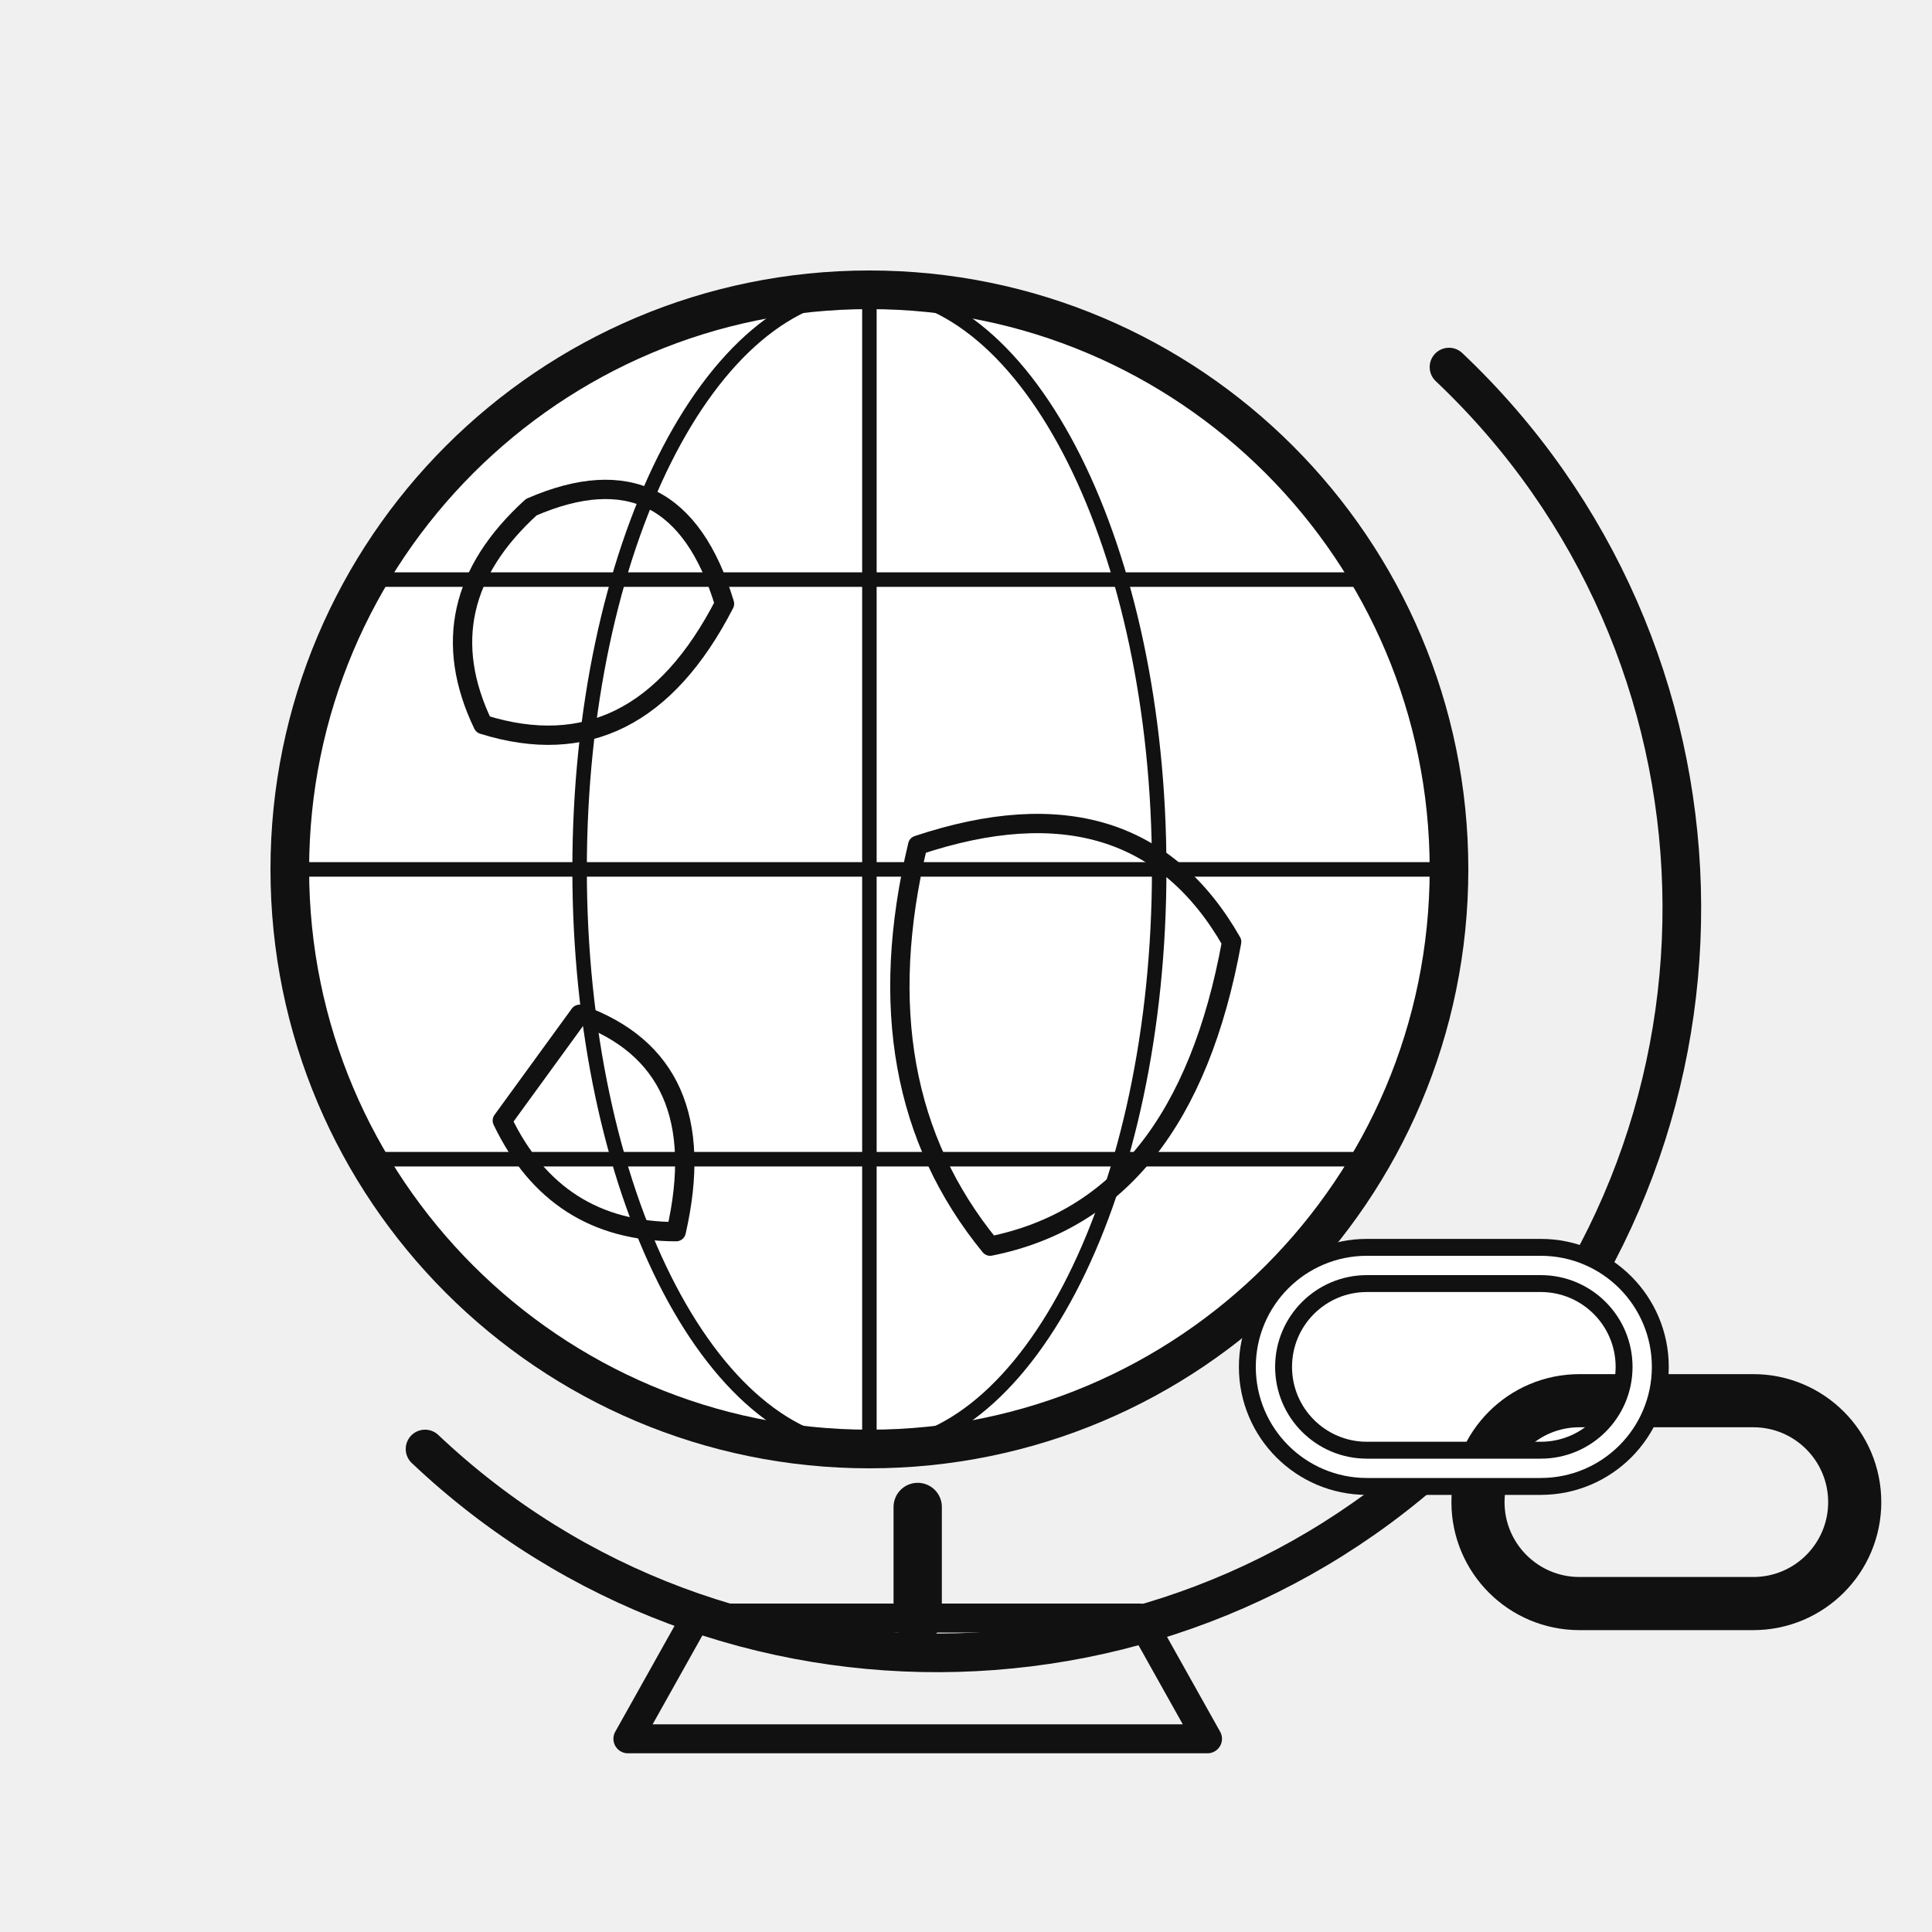
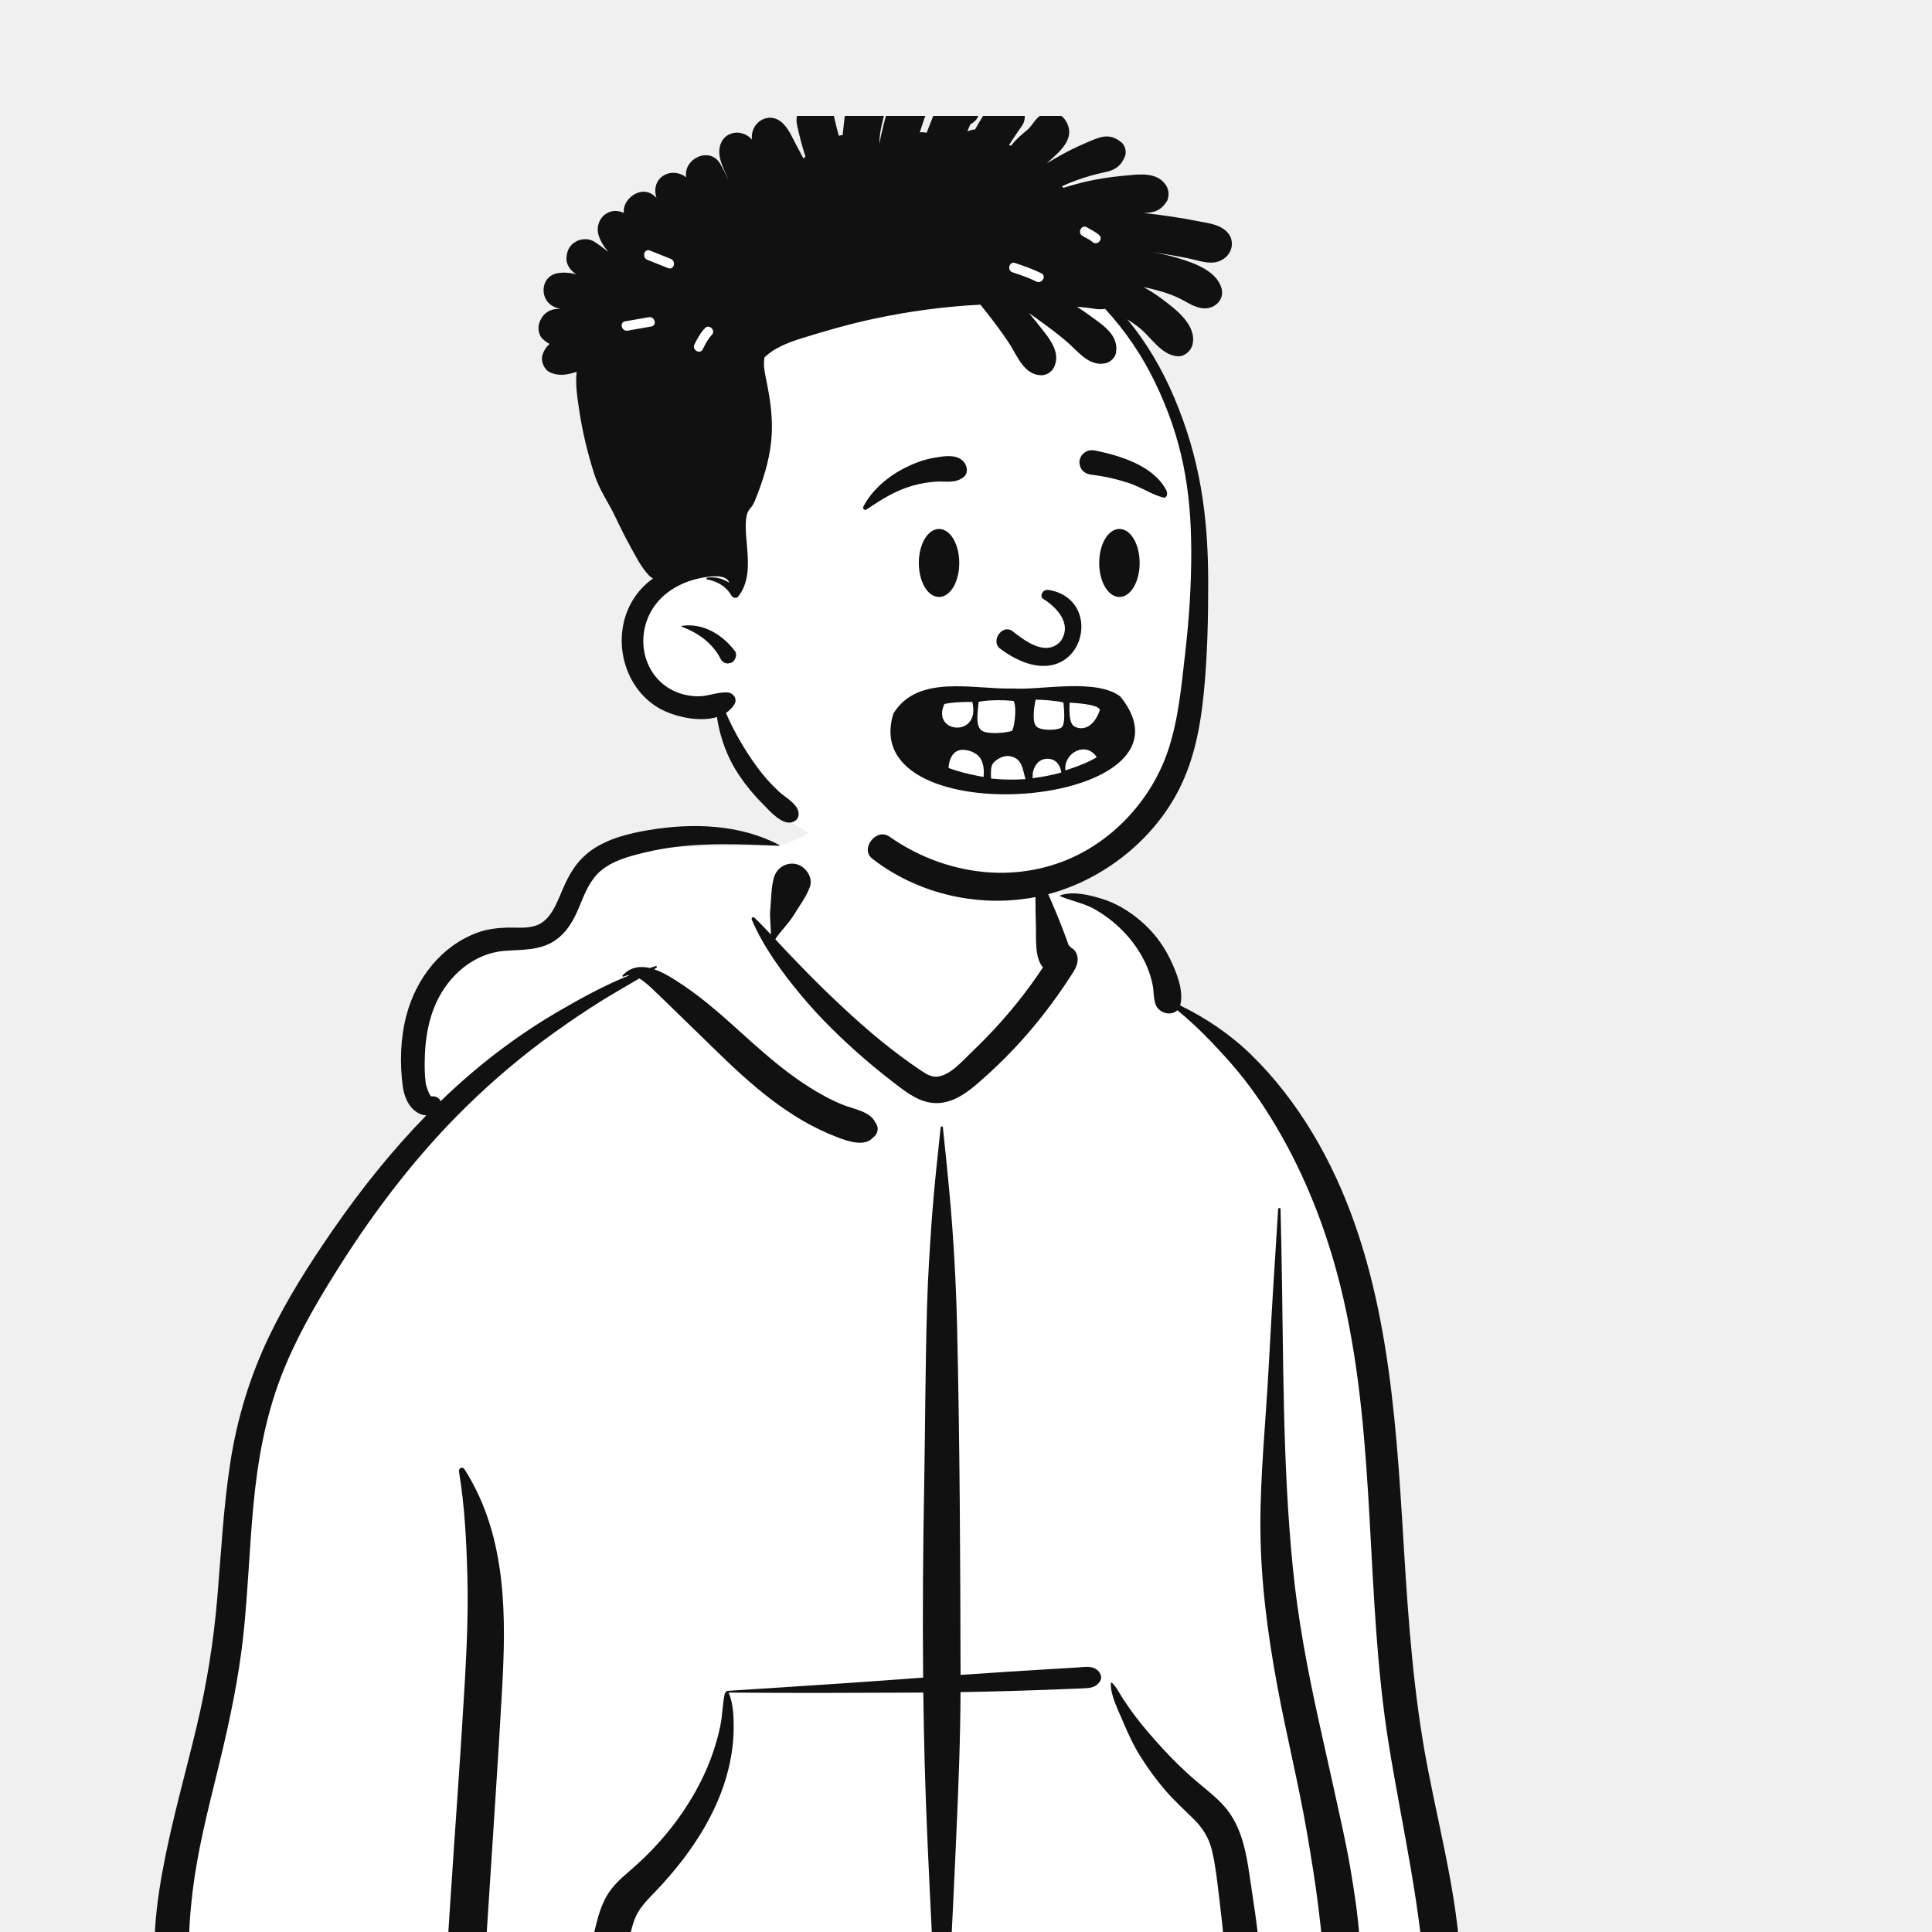
- <svg xmlns="http://www.w3.org/2000/svg" viewBox="0 0 400 400" fill="none" stroke="#111" stroke-linecap="round" stroke-linejoin="round">
-   <path d="M130 360 H250 L236 335 H144 Z" fill="url(#cross-hatch)" stroke-width="6" />
-   <path d="M190 335 V312" stroke-width="10" />
-   <path d="M88 300 A140 140 0 0 0 300 76" stroke-width="8" />
-   <circle cx="180" cy="180" r="120" fill="#fff" stroke-width="8" />
-   <path d="M180 60 A120 120 0 0 1 180 300 A60 120 0 0 1 180 60 Z" fill="url(#hatch)" stroke="none" opacity="0.6" />
-   <g stroke-width="3">
-     <ellipse cx="180" cy="180" rx="60" ry="120" />
-     <path d="M180 60 V300 M60 180 H300 M74 120 H286 M74 240 H286" />
-   </g>
-   <path d="M110 105 Q140 92 150 125 Q132 160 100 150 Q88 125 110 105 Z M190 175 Q235 160 255 195 Q245 250 205 258 Q178 225 190 175 Z M120 210 Q148 220 140 255 Q115 255 104 232 Z" fill="url(#cross-hatch)" stroke-width="4" />
-   <g stroke-width="11">
-     <rect x="262" y="262" width="78" height="42" rx="21" fill="#fff" />
-     <rect x="306" y="290" width="78" height="42" rx="21" />
-   </g>
-   <g stroke="#fff" stroke-width="4">
-     <rect x="262" y="262" width="78" height="42" rx="21" />
-   </g>
+ <svg xmlns="http://www.w3.org/2000/svg" viewBox="0 0 400 400">
+   <svg x="10" y="24" width="380" height="376" viewBox="184 210 940 1130" preserveAspectRatio="xMidYMax meet">
+     <g transform="translate(147, 639)">
+       <path d="M790.748 749.543C810.074 748.61 802.301 714.805 800.914 702.39C785.613 657.046 789.21 607.574 783.192 560.046C779.443 515.678 774.626 471.448 770.574 427.114C762.616 337.12 705.469 153.916 640.254 124.453C632.039 88.407 598.108 54.759 555.178 54.759C525.898 20.1 490.655 -4.293 445.452 0.632C426.772 1.482 408.656 21.294 390.757 25.12C380.735 26.502 291.795 22.945 273.979 33.526C261.569 39.898 250.366 51.673 254.015 66.664C259.837 84.826 241.744 65.174 204.001 84.559C127.038 130.782 173.028 192.619 175.066 194.535C127.038 261.358 85.059 315.57 65.636 397.247C53.048 457.886 54.465 520.485 43.918 581.435C40.194 602.569 34.481 622.98 28.299 643.503C21.599 670.362 18.341 737.306 14.648 737.904C7.921 739.575 18.536 753.387 25.664 753.398C223.288 786.179 424.026 754.756 622.712 749.622C678.705 747.675 734.758 747.226 790.748 749.543Z" fill="#ffffff" />
+       <path d="M391.006 83.962C391.006 104.994 464.036 183.146 489.239 177.99C506.041 174.553 531.428 152.137 565.399 110.741V83.962L558.062 54.809C599.622 56.274 632.224 89.218 640.254 124.453C704.817 153.622 761.472 333.472 770.32 424.387L770.574 427.114C774.626 471.448 779.443 515.678 783.192 560.046C789.21 607.574 785.613 657.046 800.914 702.39L801.005 703.16C802.601 716.144 809.687 748.629 790.748 749.543C734.758 747.226 678.705 747.675 622.712 749.622C424.026 754.756 223.288 786.179 25.664 753.398C18.536 753.387 7.921 739.575 14.648 737.904C18.341 737.306 21.599 670.362 28.299 643.503L29.571 639.259C35.26 620.162 40.451 601.112 43.918 581.435C54.465 520.485 53.048 457.886 65.636 397.247C85.059 315.57 127.038 261.358 175.066 194.535C173.028 192.619 127.038 130.782 204.001 84.559C241.744 65.174 259.837 84.826 254.015 66.664C250.366 51.673 261.569 39.898 273.979 33.526C291.795 22.945 380.735 26.502 390.757 25.12C395.413 24.125 400.083 22.048 404.774 19.505L403.961 22.215C395.324 51.161 391.006 71.743 391.006 83.962Z" fill="#ffffff" />
+       <path d="M491.219 200.433C491.311 199.528 492.531 199.53 492.625 200.433L494.02 213.902C495.718 230.352 497.352 246.77 498.537 263.297C500.014 283.906 501.002 304.51 501.478 325.165C503.138 397.102 503.468 469.077 503.608 541.032C513.339 540.358 523.071 539.709 532.808 539.081C539.414 538.654 546.021 538.245 552.628 537.842L569.475 536.821L576.411 536.395C581.098 536.105 586.423 534.925 589.7 539.077C591.012 540.739 591.67 542.899 590.447 544.872C587.626 549.423 583.293 549.264 578.392 549.461C573.768 549.648 569.144 549.831 564.52 550.009C554.611 550.394 544.703 550.757 534.791 551.035C524.389 551.327 513.992 551.564 503.594 551.741C503.489 582.118 502.232 612.456 500.873 642.799L500.258 656.454C498.595 693.38 496.806 730.338 494.265 767.215C494.056 770.234 489.785 770.228 489.578 767.215C486.716 725.686 484.828 684.068 482.956 642.483C481.598 612.332 480.808 582.173 480.432 552.01C479.057 552.019 477.683 552.038 476.309 552.043C437.282 552.213 398.265 552.383 359.238 552.017C359.303 552.094 359.367 552.171 359.41 552.273C362.234 558.94 362.503 567.448 362.434 574.603C362.355 582.809 361.25 590.915 359.36 598.895C352.589 627.483 335.123 653.089 315.231 674.258L314.581 674.947C309.889 679.905 304.506 684.886 301.625 691.201C298.682 697.649 297.661 705.191 296.209 712.12L296.039 712.916L290.361 739.142C288.557 747.472 288.045 759.621 281.451 765.631C275.299 771.239 267.149 768.31 264.254 761.09C261.993 755.455 264.245 749.266 265.584 743.634L276.075 699.534C277.799 692.342 279.683 685.104 283.403 678.643C287.214 672.026 292.801 667.229 298.502 662.321C309.297 653.027 319.207 642.387 327.588 630.867C335.966 619.351 343.126 606.657 348.147 593.309C350.661 586.627 352.721 579.685 354.142 572.687C355.493 566.046 355.481 559.168 356.926 552.598C357.025 552.144 357.408 551.833 357.847 551.695C357.743 551.402 357.902 551.006 358.312 550.98L390.23 548.929C418.601 547.099 446.972 545.222 475.318 543.077L480.327 542.715C479.938 502.47 480.268 462.217 480.995 421.957C481.661 385.038 481.675 348.109 482.773 311.195C483.319 292.874 484.496 274.596 485.806 256.313C487.146 237.615 489.291 219.075 491.219 200.433ZM191.527 414.498C191.187 412.448 193.766 411.178 194.955 413.053C208.546 434.475 215.099 457.744 217.861 482.813C220.301 504.938 219.582 527.382 218.367 549.565C217.071 573.225 215.559 596.879 214.03 620.526L211.681 656.789L205.786 747.698C205.364 754.201 203.888 760.114 198.289 763.137C197.58 763.729 196.841 764.26 195.98 764.72C192.955 766.337 188.943 765.52 187.194 762.416L187.895 762.878C188.506 763.262 187.82 762.725 185.837 761.268L184.154 759.09C182.931 757.252 182.15 755.445 181.836 753.26C181.348 749.865 181.98 746.141 182.202 742.729L186.066 683.117C189.071 636.774 192.58 590.444 195.225 544.077C196.457 522.467 197.32 500.836 196.736 479.188C196.154 457.66 195.057 435.767 191.527 414.498ZM309.101 15.443L309.855 15.316C336.85 10.832 366.204 11.671 390.875 24.684C391.079 24.791 390.986 25.13 390.757 25.12L382.816 24.803C357.677 23.819 332.616 23.236 307.898 29.142L305.368 29.752C296.466 31.923 287.17 34.581 280.02 40.46C273.186 46.08 269.783 54.749 266.511 62.73L266.073 63.783C262.754 71.666 258.552 79.141 251.275 84.07C241.85 90.453 230.515 89.671 219.708 90.538C200.68 92.067 185.123 105.857 177.383 122.732C172.696 132.95 170.697 144.406 170.301 155.58C170.098 161.269 170.069 167.18 170.827 172.831C171.069 174.638 173.303 181.221 174.442 181.063C176.973 180.712 179.287 182.032 180.076 184.055C186.328 178.015 192.76 172.149 199.399 166.494C215.948 152.401 233.773 139.628 252.545 128.652C266.872 120.274 281.984 111.974 297.633 105.699C296.393 105.673 295.17 105.919 293.987 106.534C293.469 106.805 292.954 106.155 293.363 105.725C298.292 100.539 304.196 99.801 310.148 101.184C311.418 100.78 312.689 100.389 313.965 100.018C314.6 99.833 314.916 100.708 314.398 101.046L312.936 101.98C319.429 104.155 325.804 108.43 330.851 111.804C345.349 121.493 358.11 133.338 371.046 144.961L373.398 147.068C384.785 157.235 396.461 167.115 409.398 175.271C416.17 179.54 423.283 183.489 430.744 186.426C437.143 188.947 447.562 190.534 450.559 197.297C453.223 200.533 452.11 204.663 448.99 206.841C443.728 212.632 433.202 208.891 426.932 206.479C419.373 203.571 412.05 200.076 405.066 195.977C391.507 188.017 379.005 178.12 367.359 167.592C355.196 156.596 343.723 144.915 331.893 133.574C326.767 128.66 321.76 123.631 316.626 118.724L314.048 116.282C311.428 113.825 307.695 109.995 303.704 107.677C296.185 112.162 288.55 116.462 281.099 121.063C270.698 127.485 260.603 134.37 250.664 141.482C231.53 155.173 213.398 170.507 196.565 186.943C165.693 217.085 139.391 251.505 116.414 287.951L114.669 290.729C101.612 311.589 89.265 333.123 80.51 356.173C70.877 381.538 66.192 408.211 63.647 435.136C61.121 461.868 60.269 488.735 57.446 515.442C54.551 542.833 48.847 569.619 42.359 596.355L40.812 602.694C34.941 626.638 28.882 650.583 25.864 675.092C24.253 688.184 23.284 701.455 23.503 714.653C23.723 727.928 25.809 740.909 27.492 754.044C28.137 759.076 23.185 763.276 18.754 763.943C13.658 764.708 9.28 761.457 7.696 756.723C2.758 741.966 1.861 725.653 2.016 710.164C2.172 694.439 4.179 678.817 7.003 663.363C12.557 632.965 21.128 603.196 28.298 573.162C34.617 546.69 38.858 520.172 41.144 493.053C43.517 464.917 44.938 436.687 49.267 408.754C53.54 381.178 61.58 354.838 73.705 329.693C84.745 306.799 98.507 285.25 112.935 264.363C130.456 239 149.699 214.865 171.209 192.875C169.277 192.791 167.293 192.167 165.471 191.031C159.897 187.554 157.301 180.753 156.503 174.543C154.635 160.016 155.086 144.85 158.822 130.647C164.849 107.735 180.491 87.377 203.161 79.118C208.996 76.992 215.199 76.216 221.383 76.063C227.251 75.917 233.66 76.682 239.322 74.822C248.334 71.86 252.197 61.246 255.581 53.2L255.737 52.83C260.076 42.577 265.284 33.789 274.682 27.387C284.709 20.556 297.271 17.449 309.101 15.443ZM565.599 55.991C573.711 53.177 583.853 55.731 591.786 58.189C600.624 60.929 608.791 65.975 615.793 71.968C623.18 78.288 629.285 86.092 633.598 94.81L634.01 95.65C637.949 103.737 642.436 114.839 640.45 123.723C640.393 123.975 640.328 124.218 640.254 124.453C656.349 132.376 671.213 142.3 684.157 154.878C699.229 169.523 711.991 186.188 722.791 204.192C765.684 275.699 773.234 361.579 778.3 443.128L779.563 463.805C782.314 508.454 785.533 552.997 793.896 597.03L794.506 600.209C803.444 646.311 816.24 692.766 814.944 740.06C814.555 754.23 793.613 754.134 793.006 740.06C790.72 687.087 778.358 635.941 769.987 583.796C755.258 492.055 762.638 397.475 741.768 306.653C733.578 271.011 720.891 236.438 702.774 204.623C693.825 188.906 683.586 173.719 671.592 160.16C661.273 148.493 650.548 137.265 638.489 127.457C634.635 131.317 626.936 129.35 624.924 123.723C623.542 119.856 623.945 115.335 623.058 111.284C622.235 107.525 621.1 103.798 619.588 100.258C616.574 93.203 612.15 86.428 607.043 80.718C601.526 74.546 595.185 69.418 588.09 65.184C580.946 60.921 573.133 59.648 565.599 56.533C565.345 56.428 565.321 56.088 565.599 55.991ZM597.115 546.286C597.127 545.914 597.566 545.738 597.836 545.987C600.68 548.604 602.399 552.36 604.492 555.579C606.906 559.291 609.441 562.927 612.099 566.469C617.425 573.565 623.354 580.253 629.33 586.806C634.888 592.9 640.812 598.737 646.957 604.239C653.615 610.202 661.076 615.521 667.125 622.123C679.747 635.899 681.786 654.806 684.449 672.559L684.741 674.48C686.365 685.016 687.82 695.58 689.132 706.159C689.77 711.305 690.406 716.456 690.926 721.615L691.085 723.249C691.548 728.3 691.673 733.424 688.773 737.837C685.668 742.558 678.609 744.213 674.412 739.686C667.201 731.909 668.553 718.095 667.615 708.09C666.84 699.817 665.961 691.554 664.977 683.303L664.476 679.179C663.316 669.793 662.374 660.22 660.227 650.997C658.334 642.875 654.727 636.745 648.809 630.861C642.847 624.934 636.652 619.401 631.149 613.018C625.312 606.248 620.047 598.989 615.303 591.413C611.245 584.933 607.993 577.881 605.013 570.837L604.519 569.664C601.639 562.795 596.89 553.853 597.115 546.286ZM701.227 251.241C701.29 250.283 702.706 250.268 702.727 251.241C702.906 259.481 703.078 267.721 703.249 275.962C704.625 342.364 703.777 408.923 710.439 475.097C713.581 506.298 719.367 537.04 726.062 567.654C729.488 583.319 733.082 598.947 736.497 614.614C739.825 629.883 743.394 645.226 746.034 660.637C748.628 675.784 750.952 691.047 751.995 706.388L752.123 708.389C752.572 715.82 754.715 726.75 750.623 733.337C746.189 740.473 737.7 740.601 732.949 733.789C728.488 727.394 729.597 716.018 728.809 708.389C728.008 700.616 727.161 692.837 726.199 685.082C724.322 669.955 721.849 654.862 719.277 639.838C713.92 608.55 706.15 577.656 700.415 546.418C694.537 514.409 690.359 482.171 690.183 449.581C690.008 416.714 693.487 383.911 695.243 351.116C697.027 317.808 699.055 284.525 701.227 251.241ZM387.547 44.708C389.33 38.705 395.622 34.952 401.76 36.638C407.385 38.184 412.029 45.011 409.83 50.852C407.43 57.225 403.236 62.66 399.7 68.454C396.434 73.806 391.67 78.022 388.343 83.279L392.009 87.232C393.843 89.204 395.683 91.163 397.543 93.09L403.937 99.713C408.918 104.861 413.929 109.981 419.082 114.951C434.234 129.566 449.626 143.701 466.595 156.217C470.458 159.065 474.351 161.897 478.353 164.549L479.845 165.537C482.591 167.335 485.654 169.102 488.971 168.798C497.03 168.058 504.313 159.498 509.851 154.171L510.141 153.894C523.866 140.835 536.575 126.557 547.686 111.205C550.153 107.794 552.542 104.325 554.868 100.815C549.496 94.54 550.779 82.29 550.483 74.68C550.274 69.329 550.258 63.977 550.229 58.623L550.214 57.543C550.149 54.077 549.993 50.752 552.242 47.901C552.373 47.736 552.644 47.74 552.811 47.828C555.892 49.442 556.841 52.145 558.156 55.177L558.293 55.492C559.893 59.13 561.425 62.803 562.975 66.463C564.598 70.296 566.086 74.183 567.594 78.061C568.296 79.865 568.966 81.677 569.621 83.498C570.02 84.66 570.433 85.817 570.857 86.972L570.957 87.061C571.517 87.537 571.992 88.038 572.401 88.556C574.12 89.416 575.486 90.984 576.127 93.285C577.522 98.296 574.635 102.383 572.06 106.36C561.6 122.52 549.676 137.919 536.422 151.888C529.838 158.828 522.913 165.456 515.703 171.743L514.442 172.834C507.966 178.4 500.934 183.672 492.284 184.975C482.161 186.498 473.923 181.463 466.174 175.665L465.401 175.083C458.055 169.522 450.857 163.766 443.883 157.745C429.664 145.469 416.137 132.288 404.132 117.827C392.454 103.761 380.911 88.032 373.713 71.108C373.274 70.076 374.428 68.998 375.332 69.859C378.848 73.206 382.231 76.734 385.574 80.308C385.667 75.047 384.696 69.742 385.236 64.448C385.895 58.013 385.705 50.904 387.547 44.708Z" fill="#111111" />
+     </g>
+     <g transform="translate(0 0)">
+       <g transform="translate(342, 190)">
+         <g transform="translate(40 0)">
+           <path d="M67.973 102.4C73.159 96.835 79.792 92.689 87.043 91.365C80.415 94.675 73.936 98.126 67.973 102.4ZM57.815 150.384C56.898 146.143 56.282 141.861 56.088 137.58C57.247 139.342 59.098 140.519 61.177 141.127C59.834 144.134 58.692 147.232 57.815 150.384ZM404.835 216.878C398.849 191.961 370.921 144.034 364.32 134.809C357.152 111.968 396.246 93.65 374.985 75.79C365.359 67.731 352.637 64.879 340.703 62.02C258.073 42.176 169.295 52.184 92.659 88.675C81.002 86.222 68.857 91.016 60.38 99.436C20.555 139.464 74.829 211.686 86.697 256.812C107.059 307.129 65.115 315.594 69.613 358.167C73.108 380.16 95.385 385.973 114.184 389.297C117.197 390.002 121.225 390.108 122.197 393.293C125.243 411.884 135.685 429.602 149.704 441.625C148.478 445.257 149.414 449.666 153.737 452.856C192.905 481.963 242.292 496.53 291.144 493.911C349.362 490.791 379.469 457.423 386.734 448.831C426.903 394.583 422.103 323.009 413.909 258.36C408.201 213.325 415.439 261.018 404.835 216.878Z" fill="#ffffff" />
+           <path d="M225.322 9.542C227.152 3.822 232.332 0.382 238.262 1.092C243.512 1.712 249.132 6.922 248.492 12.672C248.372 13.782 248.212 14.822 248.022 15.802L248.047 15.81L248.072 15.812L247.942 16.192C247.552 18.022 247.012 19.662 246.212 21.212C245.192 24.182 244.212 27.162 243.242 30.152C244.642 30.092 246.072 30.172 247.522 30.442C249.022 26.602 250.532 22.772 252.032 18.922C253.642 14.812 254.772 9.532 257.952 6.352C262.022 2.292 269.082 1.452 274.042 4.352C279.282 7.412 281.152 12.852 280.012 18.682C279.432 21.655 277.445 23.725 274.987 25.025L274.722 25.162L272.832 29.642C273.412 29.392 274.012 29.162 274.662 28.972C275.682 28.672 276.682 28.482 277.662 28.402C280.362 23.512 283.332 18.762 286.402 14.102C289.932 8.742 296.832 6.462 302.622 9.852C307.802 12.882 310.582 20.842 306.872 26.072C304.052 30.042 301.382 34.092 298.752 38.182C299.202 38.262 299.652 38.362 300.082 38.492C300.282 38.222 300.492 37.952 300.712 37.682C303.582 34.122 306.922 31.452 310.352 28.492C313.562 25.712 315.042 21.342 319.262 19.232C324.572 16.582 330.972 17.852 334.132 23.132C340.912 34.442 329.532 42.702 322.252 49.552C328.582 45.602 335.172 41.992 341.932 38.872C345.732 37.122 349.592 35.432 353.512 33.972C359.322 31.812 364.022 32.503 368.792 36.522C370.922 38.322 371.982 42.253 371.002 44.872C369.102 49.892 366.102 52.942 360.842 54.392C357.142 55.412 353.352 56.102 349.652 57.172C343.452 58.952 337.432 61.122 331.592 63.832C332.012 64.092 332.412 64.372 332.782 64.692C337.142 63.282 341.582 62.062 346.042 61.022C353.439 59.287 360.967 58.115 368.529 57.382L371.041 57.148C380.107 56.279 391.008 54.673 396.572 63.352C398.402 66.212 398.602 70.932 396.572 73.762C392.692 79.202 388.832 80.282 382.412 80.382C388.732 81.052 395.042 81.882 401.322 82.852C405.65 83.512 409.979 84.26 414.289 85.09L416.442 85.512C421.692 86.562 427.552 87.172 432.062 90.212C441.902 96.852 437.282 109.782 426.382 111.162C421.112 111.822 415.262 109.592 410.092 108.552C405.072 107.542 400.032 106.652 394.972 105.872C392.352 105.462 389.732 105.102 387.102 104.772C392.452 105.542 397.762 106.632 402.932 108.172L404.368 108.605C414.363 111.651 427.854 116.503 430.972 127.182C432.862 133.672 427.692 139.332 421.432 139.712C415.612 140.062 410.762 136.592 405.822 134.032C402.222 132.172 398.562 130.782 394.682 129.592C390.672 128.362 386.582 127.342 382.462 126.512C385.944 128.43 389.334 130.538 392.589 132.896L394.086 134.002C402.737 140.448 415.93 150.428 412.882 162.512C411.922 166.322 407.672 169.962 403.592 169.572C392.972 168.582 387.112 157.272 379.102 151.212C377.012 149.632 374.722 148.072 372.322 146.552C384.462 161.032 394.122 177.772 401.472 195.062C417.625 233.099 422.581 268.326 422.7 309.225L422.702 310.492C422.722 333.052 422.212 356.022 420.012 378.482C417.972 399.232 414.232 419.712 404.822 438.503C389.052 470.012 358.322 494.552 324.432 503.892C286.722 514.292 244.572 506.162 213.682 482.162C205.802 476.042 216.252 462.753 224.302 468.402C256.452 490.952 298.032 498.092 334.932 482.832C364.202 470.732 387.772 444.702 397.762 414.732C404.12 395.665 405.972 375.336 408.24 355.466L408.392 354.142C410.792 333.362 412.182 312.442 412.162 291.522C412.132 252.672 406.552 220.692 389.462 185.452C381.422 168.852 370.992 153.503 358.532 140.032C354.752 140.802 350.732 139.722 346.912 139.312C344.962 139.102 343.012 138.902 341.062 138.722C343.054 140.01 345.007 141.349 346.928 142.719L349.446 144.535C357.328 150.18 367.328 156.609 365.302 167.522C364.752 170.472 361.812 173.182 358.962 173.852C348.632 176.312 341.532 166.272 334.552 160.312C328.482 155.132 322.132 150.492 315.662 145.842C314.192 144.792 312.712 143.742 311.222 142.702C312.622 144.334 313.983 145.991 315.312 147.664L317.276 150.153C323.218 157.589 331.784 167.253 326.492 176.892C324.992 179.612 321.792 181.422 318.692 181.362C308.032 181.142 303.792 169.042 298.792 161.402C294.492 154.852 289.822 148.682 284.992 142.512C283.662 140.822 282.322 139.132 280.962 137.442C258.572 138.602 236.262 141.562 214.342 146.292C199.282 149.542 184.472 153.753 169.772 158.362L168.55 158.75C160.595 161.312 152.398 164.59 146.662 170.212C145.843 174.085 146.471 178.17 147.255 182.038L147.865 184.998C150.38 197.379 152.094 209.531 150.812 222.242C149.482 235.352 145.532 247.142 140.712 259.322C138.432 265.062 136.072 264.022 135.262 270.182C134.641 274.874 135.025 279.717 135.449 284.449L135.803 288.46C136.692 298.967 137.139 310.422 130.252 319.092C129.182 320.422 126.892 319.892 126.132 318.562C125.832 318.032 125.512 317.522 125.162 317.032C121.842 312.222 116.752 309.482 110.932 308.422C110.192 308.292 110.482 307.302 111.102 307.222C116.022 306.642 120.682 307.872 124.642 310.412C122.764 303.918 108.226 307.076 103.446 308.338L103.282 308.382C97.322 309.982 91.682 312.582 86.712 316.262C76.712 323.662 70.932 335.202 71.222 347.632C71.512 359.852 77.822 371.142 88.662 376.992C93.892 379.812 99.842 381.172 105.762 381.112C111.942 381.052 117.442 378.342 123.632 378.722C127.212 378.942 129.952 382.782 127.882 386.132C126.502 388.372 124.702 390.132 122.622 391.482C127.692 403.172 134.162 414.322 141.622 424.612C145.752 430.322 150.432 435.592 155.582 440.402C159.602 444.162 168.312 448.512 167.822 454.782C167.652 457.042 166.482 458.422 164.422 459.262C158.017 461.88 150.23 452.864 145.946 448.518L145.602 448.172C140.262 442.852 135.392 436.972 131.152 430.732C123.632 419.652 118.962 407.162 117.032 394.042C106.762 397.132 93.162 394.232 84.782 390.442C58.442 378.542 49.832 343.072 65.842 319.452C68.942 314.882 72.822 310.972 77.242 307.812C76.272 307.282 75.362 306.602 74.552 305.742C70.071 300.982 66.903 294.771 63.759 289.046L63.382 288.362C60.591 283.322 57.958 278.203 55.489 273.005L54.572 271.052C49.062 259.202 44.232 254.022 40.302 241.562C36.522 229.542 33.542 217.292 31.612 204.832L31.099 201.533C29.983 194.303 28.927 186.572 29.742 179.232C24.132 181.062 18.492 182.192 12.942 179.442C9.282 177.632 7.262 172.352 8.512 168.562C9.422 165.772 10.942 163.582 12.872 161.862C11.722 161.282 10.642 160.542 9.692 159.722L8.862 159.003C5.502 156.082 5.262 150.532 7.302 146.872C7.502 146.522 7.702 146.162 7.892 145.812C9.832 142.342 13.842 140.072 17.802 140.132C18.442 140.142 19.082 140.142 19.732 140.132C17.882 139.722 16.072 139.092 14.352 138.032C6.592 133.262 7.572 120.332 16.962 118.052C20.902 117.102 25.252 117.492 29.592 118.512C29.432 118.422 29.272 118.332 29.112 118.232C25.832 116.222 23.082 112.292 23.392 108.262C23.732 103.802 25.172 100.622 29.112 98.282C32.532 96.262 37.372 96.072 40.772 98.282C43.722 100.212 46.612 102.342 49.392 104.632C46.602 101.202 44.182 97.472 43.202 93.512C41.992 88.582 44.012 83.212 48.452 80.612C51.992 78.542 55.732 78.772 59.072 80.372C58.892 77.782 59.522 75.142 61.242 72.802C64.762 68.003 71.162 65.242 76.732 68.742C77.462 69.202 78.442 69.992 79.392 70.962C77.542 65.072 79.212 58.892 85.522 56.232C89.372 54.602 94.582 55.422 97.922 58.232C95.802 46.762 112.732 38.332 119.312 50.182C120.805 52.866 122.283 55.693 123.604 58.584L124.092 59.672L124.142 59.652L123.805 58.857L123.462 58.062C121.632 53.812 119.302 49.392 118.662 44.782C117.722 37.962 120.762 31.492 128.182 30.492C132.012 29.972 136.272 31.712 138.842 34.753C137.452 24.172 149.272 16.482 157.782 24.382C161.812 28.122 163.962 33.592 166.522 38.392C167.972 41.102 169.452 43.802 170.902 46.522C171.272 46.082 171.672 45.642 172.092 45.212C169.942 38.772 168.272 32.172 166.862 25.532C165.522 19.272 168.652 12.772 175.112 11.003C180.982 9.382 188.332 13.003 189.642 19.253C190.562 23.652 191.652 28.003 192.852 32.332C193.672 32.132 194.482 31.992 195.282 31.892C195.348 31.078 195.424 30.261 195.508 29.447L195.823 26.554C196.522 19.945 197.228 12.4 200.682 6.782C206.572 -2.818 221.672 1.162 221.832 12.512C221.922 18.382 219.532 24.202 218.702 30.012C218.342 32.542 218.132 35.102 218.012 37.662C219.622 29.162 221.832 20.772 224.392 12.512C224.692 11.522 225.012 10.532 225.322 9.542ZM95.042 337.322C108.292 335.272 120.402 342.662 128.252 353.012C129.682 354.902 128.742 357.572 127.452 359.162C126.522 360.332 125.272 360.472 123.862 360.652C122.242 360.862 120.192 359.552 119.482 358.142C114.432 348.062 105.422 341.692 95.042 337.772C94.852 337.702 94.792 337.362 95.042 337.322ZM113.409 156.717L113.811 156.287C116.492 153.506 112.255 149.258 109.568 152.045C106.739 154.979 104.859 158.543 103.051 162.155C101.328 165.599 106.502 168.641 108.232 165.184L109.02 163.612C110.256 161.169 111.574 158.755 113.409 156.717ZM76.199 151.01C79.999 150.37 78.388 144.587 74.604 145.225C69.702 146.051 64.819 146.99 59.916 147.817C56.117 148.457 57.728 154.24 61.512 153.603C66.414 152.776 71.297 151.837 76.199 151.01ZM302.567 111.529C298.896 110.304 297.321 116.097 300.972 117.315C306.017 118.998 311.021 120.723 315.807 123.06C319.264 124.748 322.309 119.575 318.835 117.879C313.582 115.314 308.105 113.377 302.567 111.529ZM75.335 103.753C71.75 102.319 70.193 108.12 73.74 109.539L86.7 114.722C90.285 116.156 91.842 110.356 88.295 108.937L75.335 103.753ZM347.821 89.665L347.348 89.367C344.098 87.261 341.087 92.453 344.319 94.548C346.216 95.777 348.523 96.611 350.26 98.075L350.624 98.399C353.43 101.049 357.681 96.815 354.867 94.156C352.808 92.212 350.202 91.13 347.821 89.665Z" fill="#111111" />
+         </g>
+       </g>
+       <g transform="translate(531, 366)">
+         <g transform="translate(0 0)">
+           <path d="M97.784 210.376C114.535 199.151 199.315 201.347 207.139 209.959C214.964 218.57 233.048 243.148 194.312 255.219C155.576 267.289 107.626 263.06 95.134 248.283L94.397 247.4C82.584 233.031 81.369 221.376 97.784 210.376Z" fill="white" />
+           <path d="M170.814 144.367C178.366 148.957 189.872 159.66 181.748 171.04C172.186 181.073 158.418 169.569 151.634 164.366C145.343 160.334 138.275 170.705 144.112 175.413C193.136 211.708 213.031 145.567 174.634 138.97C170.406 138.243 168.836 142.947 170.814 144.367ZM102.588 56.831L104.465 56.502L105.427 56.339C111.052 55.409 117.718 54.787 121.603 59.202C123.782 61.678 124.532 66.279 121.603 68.65C116.451 72.82 110.755 71.204 104.581 71.556C99.493 71.849 94.603 72.691 89.702 74.091C78.95 77.165 70.189 82.775 61.006 88.934C59.801 89.743 58.571 88.201 59.146 87.075C64.447 76.692 74.72 68.162 85.01 62.964C90.502 60.188 96.512 57.886 102.588 56.831ZM152.325 200.271C168.757 201.464 204.367 193.62 219.153 205.386C274.88 274.973 53.95 292.864 77.81 215.877C93.007 190.984 127.962 200.989 152.325 200.271ZM149.508 242.28C145.444 241.949 140.512 245.168 139.319 247.655C138.126 250.143 138.587 255.4 138.623 256.311C145.728 257.027 152.895 257.136 160.02 256.669C158.169 250.546 158.109 243.207 149.508 242.28ZM182.314 252.552C181.172 244.952 175.736 243.152 171.336 244.293C166.835 245.459 164.193 250.64 164.479 255.253C164.498 255.571 164.314 255.841 164.193 256.097C170.311 255.374 176.372 254.184 182.314 252.552ZM131.92 243.656C129.358 239.758 123.236 237.877 119.315 238.564C112.912 239.912 112.154 248.048 112.154 249.706C118.057 251.956 124.324 253.45 130.316 254.64C131.519 254.878 132.725 255.091 133.933 255.292L134.012 254.304C134.157 252.187 134.266 247.224 131.92 243.656ZM204.349 243.013C197.784 232.856 183.672 240.128 184.838 251.224C186.092 250.829 187.34 250.416 188.582 249.983C193.74 248.185 199.398 246.048 204.349 243.013ZM152.664 208.017C143.832 207.222 136.587 207.49 130.827 208.558L130.652 210.482C130.015 217.153 129.193 223.712 132.696 226.396C135.541 228.576 144.984 228.368 151.316 226.79C152.88 226.396 154.913 212.56 152.664 208.017ZM166.321 207.222C164.905 213.797 164.24 221.78 167.082 224.151C170.083 226.654 179.744 226.315 182.271 224.647C184.482 223.188 184.426 216.474 183.605 208.936C178.712 207.783 170.192 207.222 166.321 207.222ZM126.921 208.624L124.029 208.65L122.392 208.672C118.253 208.745 113.787 208.984 109.566 209.905C101.18 228.028 131.805 231.156 127.075 209.294L126.921 208.624ZM187.501 209.061L187.448 210.088C187.196 215.178 187.363 221.882 190.183 223.692C194.333 226.355 202.126 225.841 206.347 213.523C204.95 209.848 190.134 209.33 187.501 209.061ZM106.224 101C107.997 101 109.693 101.602 111.237 102.716C112.758 103.812 114.134 105.412 115.28 107.407C117.449 111.183 118.805 116.396 118.805 122.16C118.805 127.925 117.449 133.138 115.28 136.914C114.134 138.909 112.758 140.509 111.237 141.605C109.693 142.718 107.997 143.32 106.224 143.32C104.451 143.32 102.755 142.718 101.21 141.605C99.69 140.509 98.314 138.909 97.168 136.914C94.999 133.138 93.643 127.925 93.643 122.16C93.643 116.396 94.999 111.183 97.168 107.407C98.314 105.412 99.69 103.812 101.21 102.716C102.755 101.602 104.451 101 106.224 101ZM218.464 101C220.237 101 221.933 101.602 223.478 102.716C224.998 103.812 226.374 105.412 227.52 107.407C229.689 111.183 231.045 116.396 231.045 122.16C231.045 127.925 229.689 133.138 227.52 136.914C226.374 138.909 224.998 140.509 223.478 141.605C221.933 142.718 220.237 143.32 218.464 143.32C216.691 143.32 214.995 142.718 213.45 141.605C211.93 140.509 210.554 138.909 209.408 136.914C207.239 133.138 205.883 127.925 205.883 122.16C205.883 116.396 207.239 111.183 209.408 107.407C210.554 105.412 211.93 103.812 213.45 102.716C214.995 101.602 216.691 101 218.464 101ZM203.193 52.179L204.63 52.474L205.583 52.676C221.083 56.01 240.733 62.582 247.988 77.631C248.271 79.803 247.972 80.268 247.73 80.572L247.649 80.674C247.45 80.933 247.29 81.291 246.349 81.587C246.087 81.525 245.824 81.459 245.557 81.389C242.163 80.499 239.477 79.274 236.877 78.002L234.058 76.613C230.788 75.01 227.488 73.465 223.992 72.324C216.53 69.89 208.854 68.175 201.06 67.26C199.37 67.061 197.744 66.491 196.46 65.514C195.242 64.587 194.311 63.303 193.887 61.596C193.337 59.386 193.495 57.714 194.68 55.721C195.572 54.224 196.847 53.187 198.311 52.591C199.804 51.984 201.503 51.841 203.193 52.179Z" fill="#111111" />
+         </g>
+       </g>
+       <g transform="translate(419, 421)" />
+     </g>
+   </svg>
</svg>
